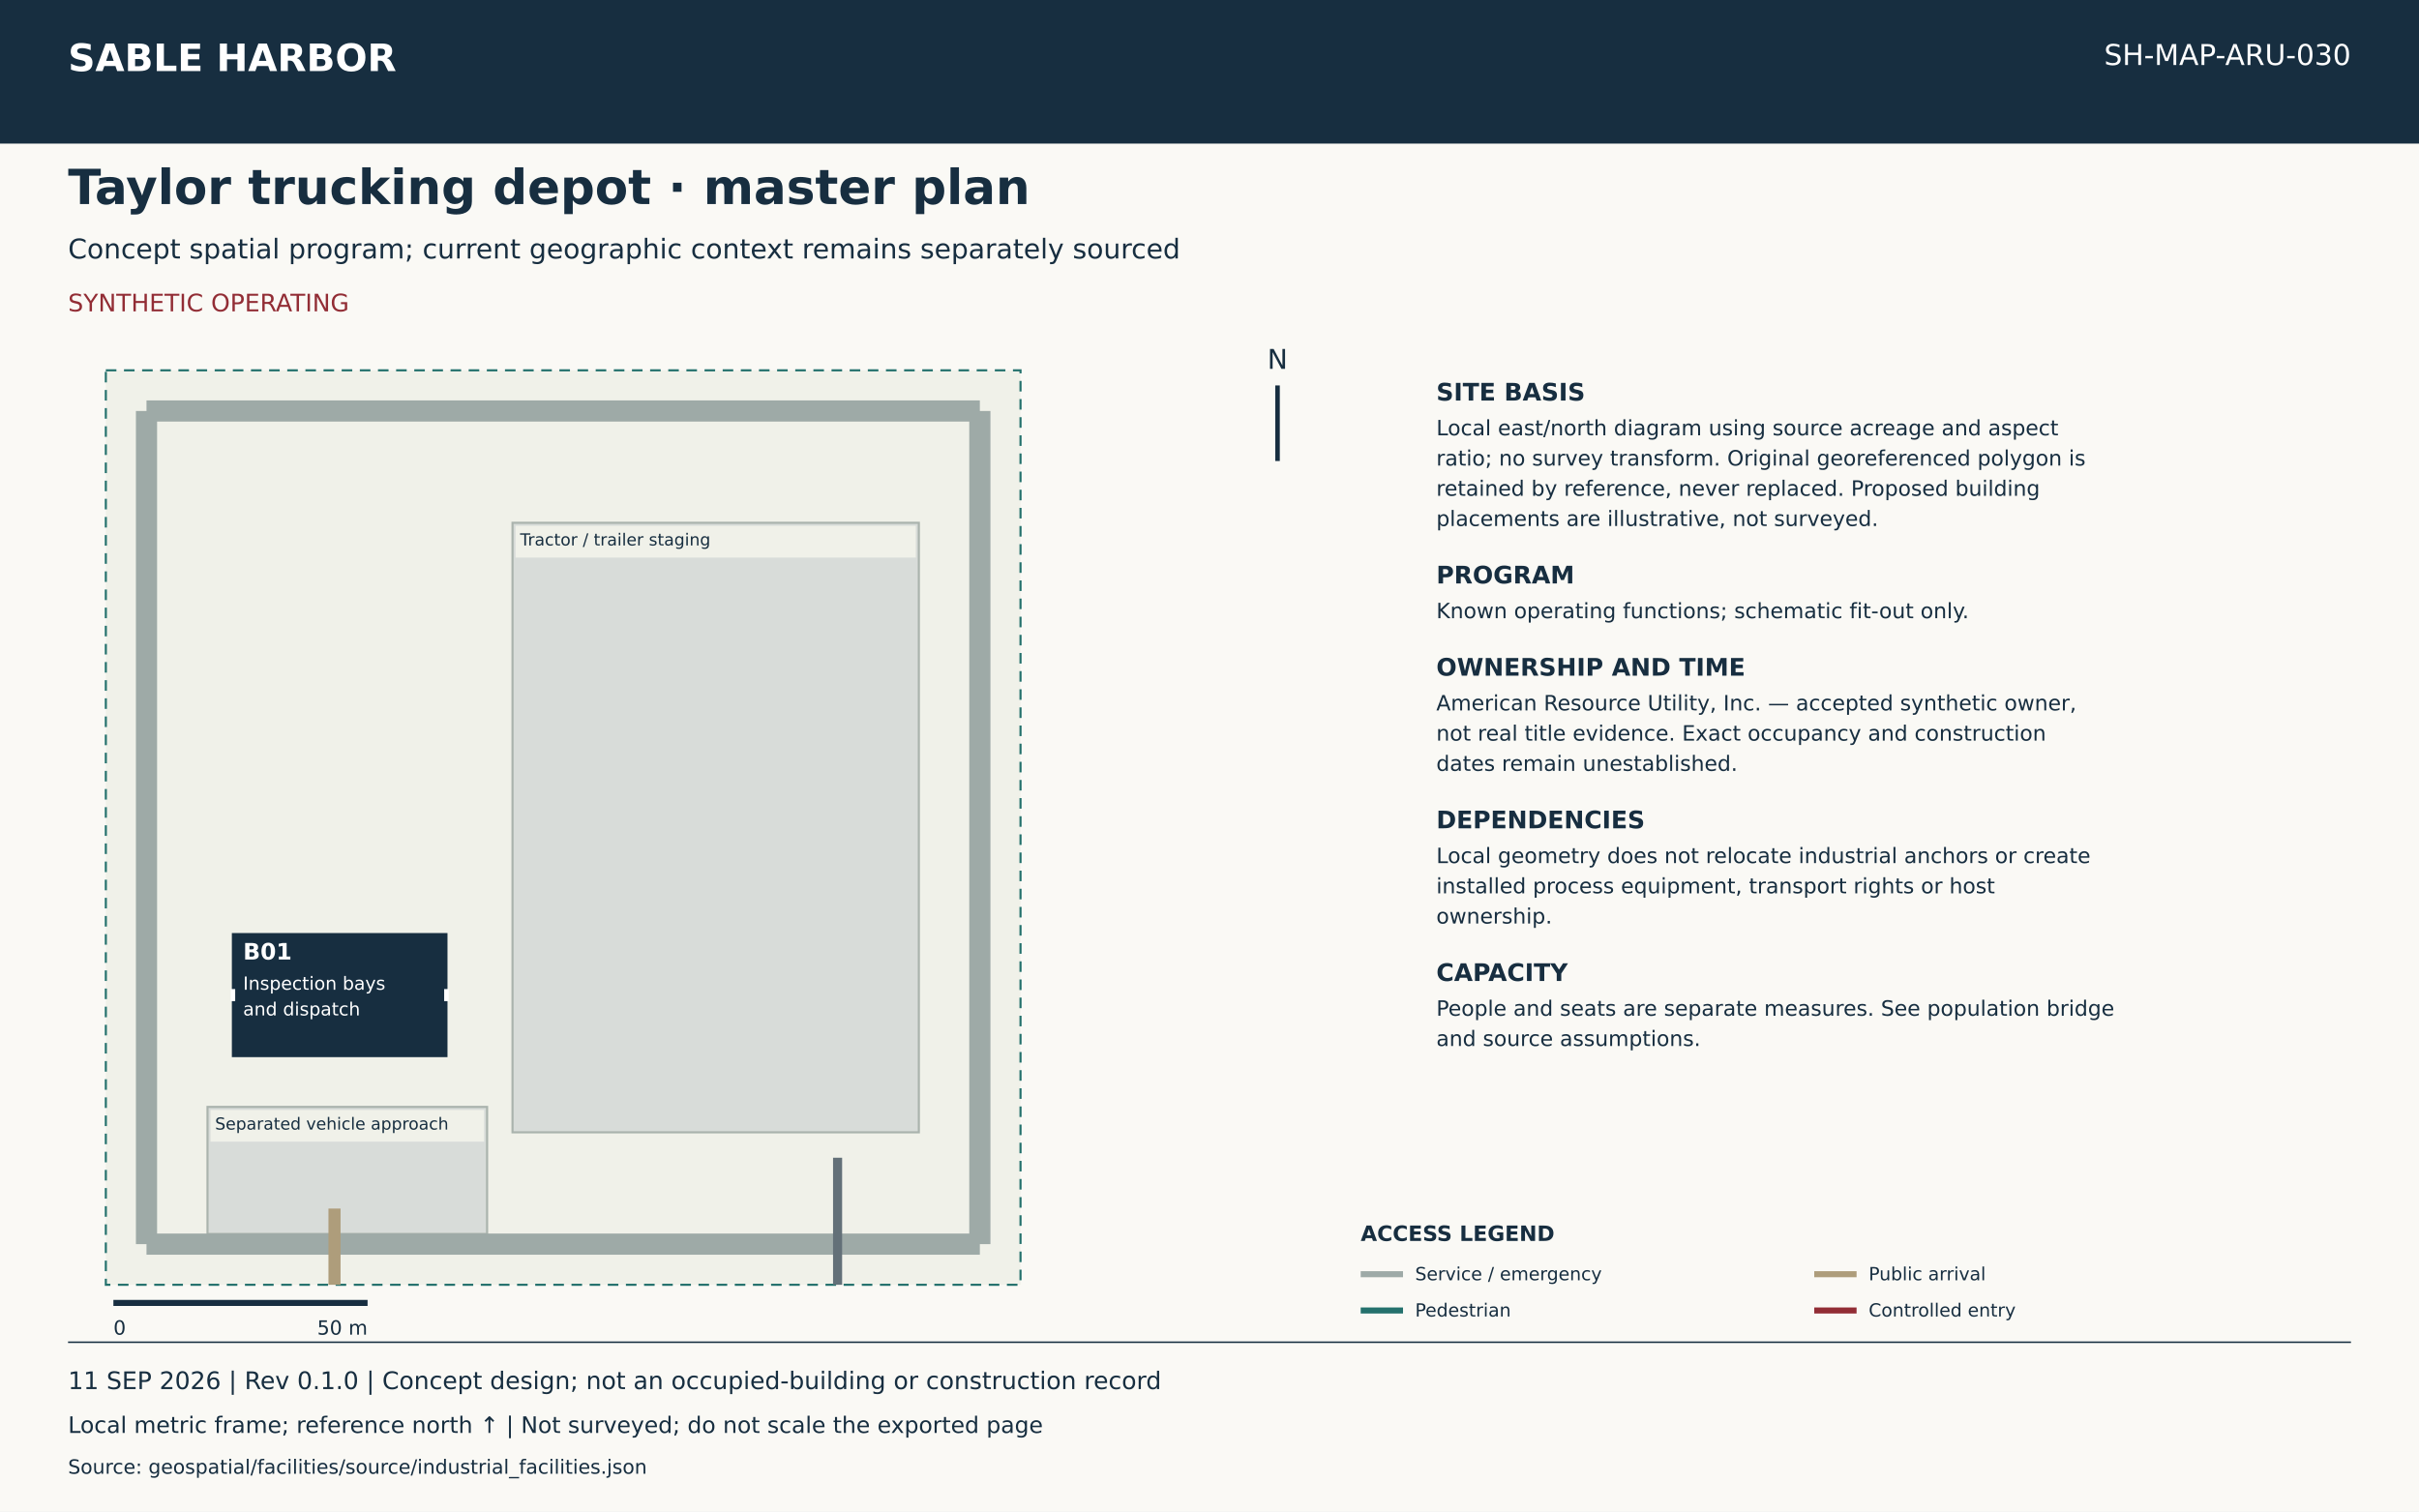
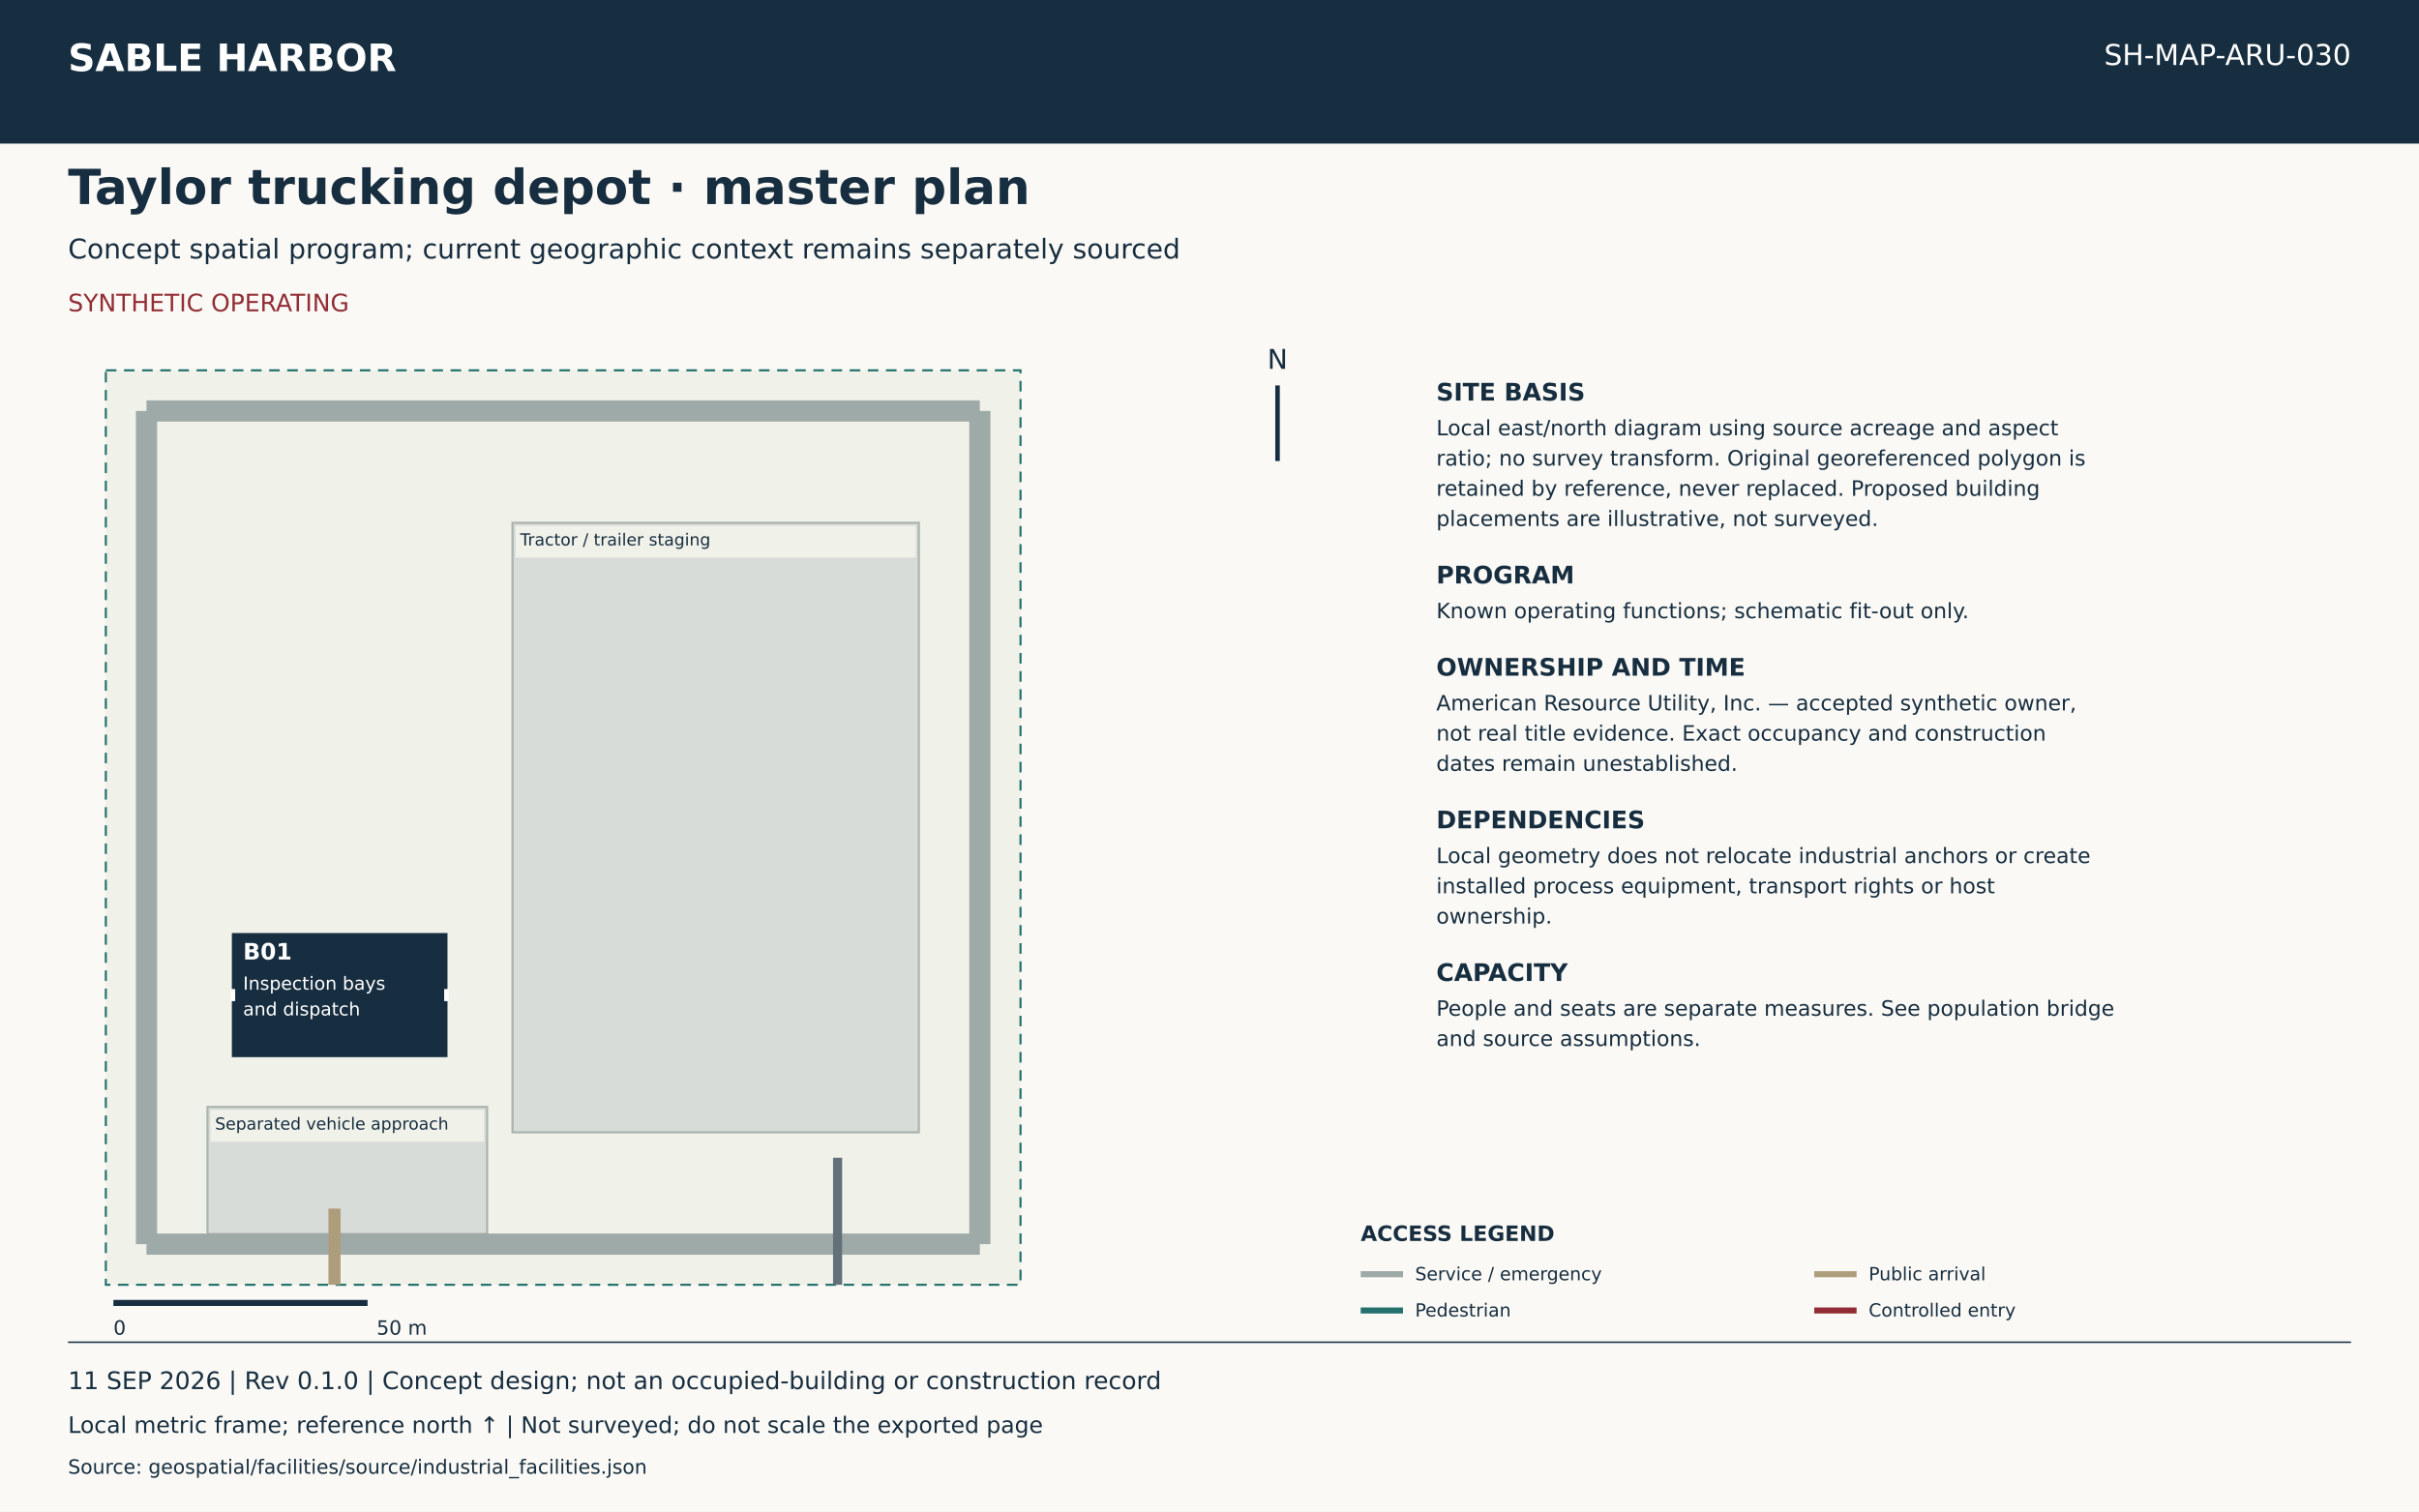
<svg xmlns="http://www.w3.org/2000/svg" width="1600" height="1000" viewBox="0 0 1600 1000">
  <style>text{font-family:DejaVu Sans,sans-serif;fill:#172e40} .muted{fill:#637078}</style>
  <rect x="0" y="0" width="1600" height="1000" fill="#faf9f5" stroke="none" stroke-width="1" />
  <rect x="0" y="0" width="1600" height="95" fill="#172e40" stroke="none" stroke-width="1" />
  <text x="45" y="47" font-size="25" font-weight="bold" text-anchor="start" style="fill:white">SABLE HARBOR</text>
  <text x="1555" y="43" font-size="19" font-weight="normal" text-anchor="end" style="fill:white">SH-MAP-ARU-030</text>
  <text x="45" y="135" font-size="32" font-weight="bold" text-anchor="start" style="fill:#172e40">Taylor trucking depot · master plan</text>
  <text x="45" y="171" font-size="18" font-weight="normal" text-anchor="start" style="fill:#172e40">Concept spatial program; current geographic context remains separately sourced</text>
  <text x="45" y="206" font-size="16" font-weight="normal" text-anchor="start" style="fill:#922d35">SYNTHETIC OPERATING</text>
  <path d="M45,888 L1555,888" fill="none" stroke="#172e40" stroke-width="1" />
  <text x="45" y="919" font-size="16" font-weight="normal" text-anchor="start" style="fill:#172e40">11 SEP 2026  |  Rev 0.1.0  |  Concept design; not an occupied-building or construction record</text>
  <text x="45" y="948" font-size="15" font-weight="normal" text-anchor="start" style="fill:#172e40">Local metric frame; reference north ↑  |  Not surveyed; do not scale the exported page</text>
  <text x="45" y="975" font-size="13" font-weight="normal" text-anchor="start" style="fill:#172e40">Source: geospatial/facilities/source/industrial_facilities.json</text>
  <rect x="70" y="245" width="605" height="605" fill="#f0f1e9" stroke="#24716d" stroke-width="1.4" stroke-dasharray="7 5" />
  <rect x="338.993" y="345.873" width="268.758" height="403.255" fill="#d8dcd9" stroke="#aab3ad" stroke-width="1.4" />
  <rect x="137.248" y="732.315" width="184.933" height="84.061" fill="#d8dcd9" stroke="#aab3ad" stroke-width="1.4" />
  <path d="M96.899,823.101 L648.101,823.101" fill="none" stroke="#9eaaa7" stroke-width="14" />
  <path d="M648.101,823.101 L648.101,271.899" fill="none" stroke="#9eaaa7" stroke-width="14" />
  <path d="M648.101,271.899 L96.899,271.899" fill="none" stroke="#9eaaa7" stroke-width="14" />
  <path d="M96.899,271.899 L96.899,823.101" fill="none" stroke="#9eaaa7" stroke-width="14" />
  <path d="M221.25,850 L221.25,799.564" fill="none" stroke="#ae9d7b" stroke-width="8" />
  <path d="M554,850 L554,765.94" fill="none" stroke="#637078" stroke-width="6" />
  <rect x="340.993" y="347.873" width="264.758" height="21" fill="#f0f1e9" stroke="none" stroke-width="1" />
  <text x="343.993" y="360.873" font-size="11" font-weight="normal" text-anchor="start" style="fill:#172e40">Tractor / trailer staging</text>
  <rect x="139.248" y="734.315" width="180.933" height="21" fill="#f0f1e9" stroke="none" stroke-width="1" />
  <text x="142.248" y="747.315" font-size="11" font-weight="normal" text-anchor="start" style="fill:#172e40">Separated vehicle approach</text>
  <rect x="154.06" y="617.993" width="141.222" height="80.698" fill="#172e40" stroke="#172e40" stroke-width="1.4" />
+   <rect x="158.785" y="619.805" width="35" height="20" fill="#172e40" stroke="none" stroke-width="1" />
  <text x="160.785" y="634.805" font-size="15" font-weight="bold" text-anchor="start" style="fill:white">B01</text>
  <text x="160.785" y="654.805" font-size="12" font-weight="normal" text-anchor="start" style="fill:white">Inspection bays</text>
  <text x="160.785" y="671.805" font-size="12" font-weight="normal" text-anchor="start" style="fill:white">and dispatch</text>
  <path d="M154.06,654.342 L154.06,662.342" fill="none" stroke="white" stroke-width="3" />
  <path d="M295.282,654.342 L295.282,662.342" fill="none" stroke="white" stroke-width="3" />
  <path d="M845,305 L845,255" fill="none" stroke="#172e40" stroke-width="3" />
  <text x="845" y="244" font-size="18" font-weight="normal" text-anchor="middle" style="fill:#172e40">N</text>
  <path d="M75,862 L243.121,862" fill="none" stroke="#172e40" stroke-width="4" />
  <text x="75" y="883" font-size="13" font-weight="normal" text-anchor="start" style="fill:#172e40">0</text>
-   <text x="243.121" y="883" font-size="13" font-weight="normal" text-anchor="end" style="fill:#172e40">50 m</text>
+   <text x="249.121" y="883" font-size="13" font-weight="normal" text-anchor="start" style="fill:#172e40">50 m</text>
  <text x="950" y="265" font-size="16" font-weight="bold" text-anchor="start" style="fill:#172e40">SITE BASIS</text>
  <text x="950" y="288" font-size="14" font-weight="normal" text-anchor="start" style="fill:#172e40">Local east/north diagram using source acreage and aspect</text>
  <text x="950" y="308" font-size="14" font-weight="normal" text-anchor="start" style="fill:#172e40">ratio; no survey transform. Original georeferenced polygon is</text>
  <text x="950" y="328" font-size="14" font-weight="normal" text-anchor="start" style="fill:#172e40">retained by reference, never replaced. Proposed building</text>
  <text x="950" y="348" font-size="14" font-weight="normal" text-anchor="start" style="fill:#172e40">placements are illustrative, not surveyed.</text>
  <text x="950" y="386" font-size="16" font-weight="bold" text-anchor="start" style="fill:#172e40">PROGRAM</text>
  <text x="950" y="409" font-size="14" font-weight="normal" text-anchor="start" style="fill:#172e40">Known operating functions; schematic fit-out only.</text>
  <text x="950" y="447" font-size="16" font-weight="bold" text-anchor="start" style="fill:#172e40">OWNERSHIP AND TIME</text>
  <text x="950" y="470" font-size="14" font-weight="normal" text-anchor="start" style="fill:#172e40">American Resource Utility, Inc. — accepted synthetic owner,</text>
  <text x="950" y="490" font-size="14" font-weight="normal" text-anchor="start" style="fill:#172e40">not real title evidence. Exact occupancy and construction</text>
  <text x="950" y="510" font-size="14" font-weight="normal" text-anchor="start" style="fill:#172e40">dates remain unestablished.</text>
  <text x="950" y="548" font-size="16" font-weight="bold" text-anchor="start" style="fill:#172e40">DEPENDENCIES</text>
  <text x="950" y="571" font-size="14" font-weight="normal" text-anchor="start" style="fill:#172e40">Local geometry does not relocate industrial anchors or create</text>
  <text x="950" y="591" font-size="14" font-weight="normal" text-anchor="start" style="fill:#172e40">installed process equipment, transport rights or host</text>
  <text x="950" y="611" font-size="14" font-weight="normal" text-anchor="start" style="fill:#172e40">ownership.</text>
  <text x="950" y="649" font-size="16" font-weight="bold" text-anchor="start" style="fill:#172e40">CAPACITY</text>
  <text x="950" y="672" font-size="14" font-weight="normal" text-anchor="start" style="fill:#172e40">People and seats are separate measures. See population bridge</text>
  <text x="950" y="692" font-size="14" font-weight="normal" text-anchor="start" style="fill:#172e40">and source assumptions.</text>
  <text x="900" y="821" font-size="14" font-weight="bold" text-anchor="start" style="fill:#172e40">ACCESS LEGEND</text>
  <path d="M900,843 L928,843" fill="none" stroke="#9eaaa7" stroke-width="4" />
  <text x="936" y="847" font-size="12" font-weight="normal" text-anchor="start" style="fill:#172e40">Service / emergency</text>
  <path d="M1200,843 L1228,843" fill="none" stroke="#ae9d7b" stroke-width="4" />
  <text x="1236" y="847" font-size="12" font-weight="normal" text-anchor="start" style="fill:#172e40">Public arrival</text>
  <path d="M900,867 L928,867" fill="none" stroke="#24716d" stroke-width="4" />
  <text x="936" y="871" font-size="12" font-weight="normal" text-anchor="start" style="fill:#172e40">Pedestrian</text>
  <path d="M1200,867 L1228,867" fill="none" stroke="#922d35" stroke-width="4" />
  <text x="1236" y="871" font-size="12" font-weight="normal" text-anchor="start" style="fill:#172e40">Controlled entry</text>
</svg>
